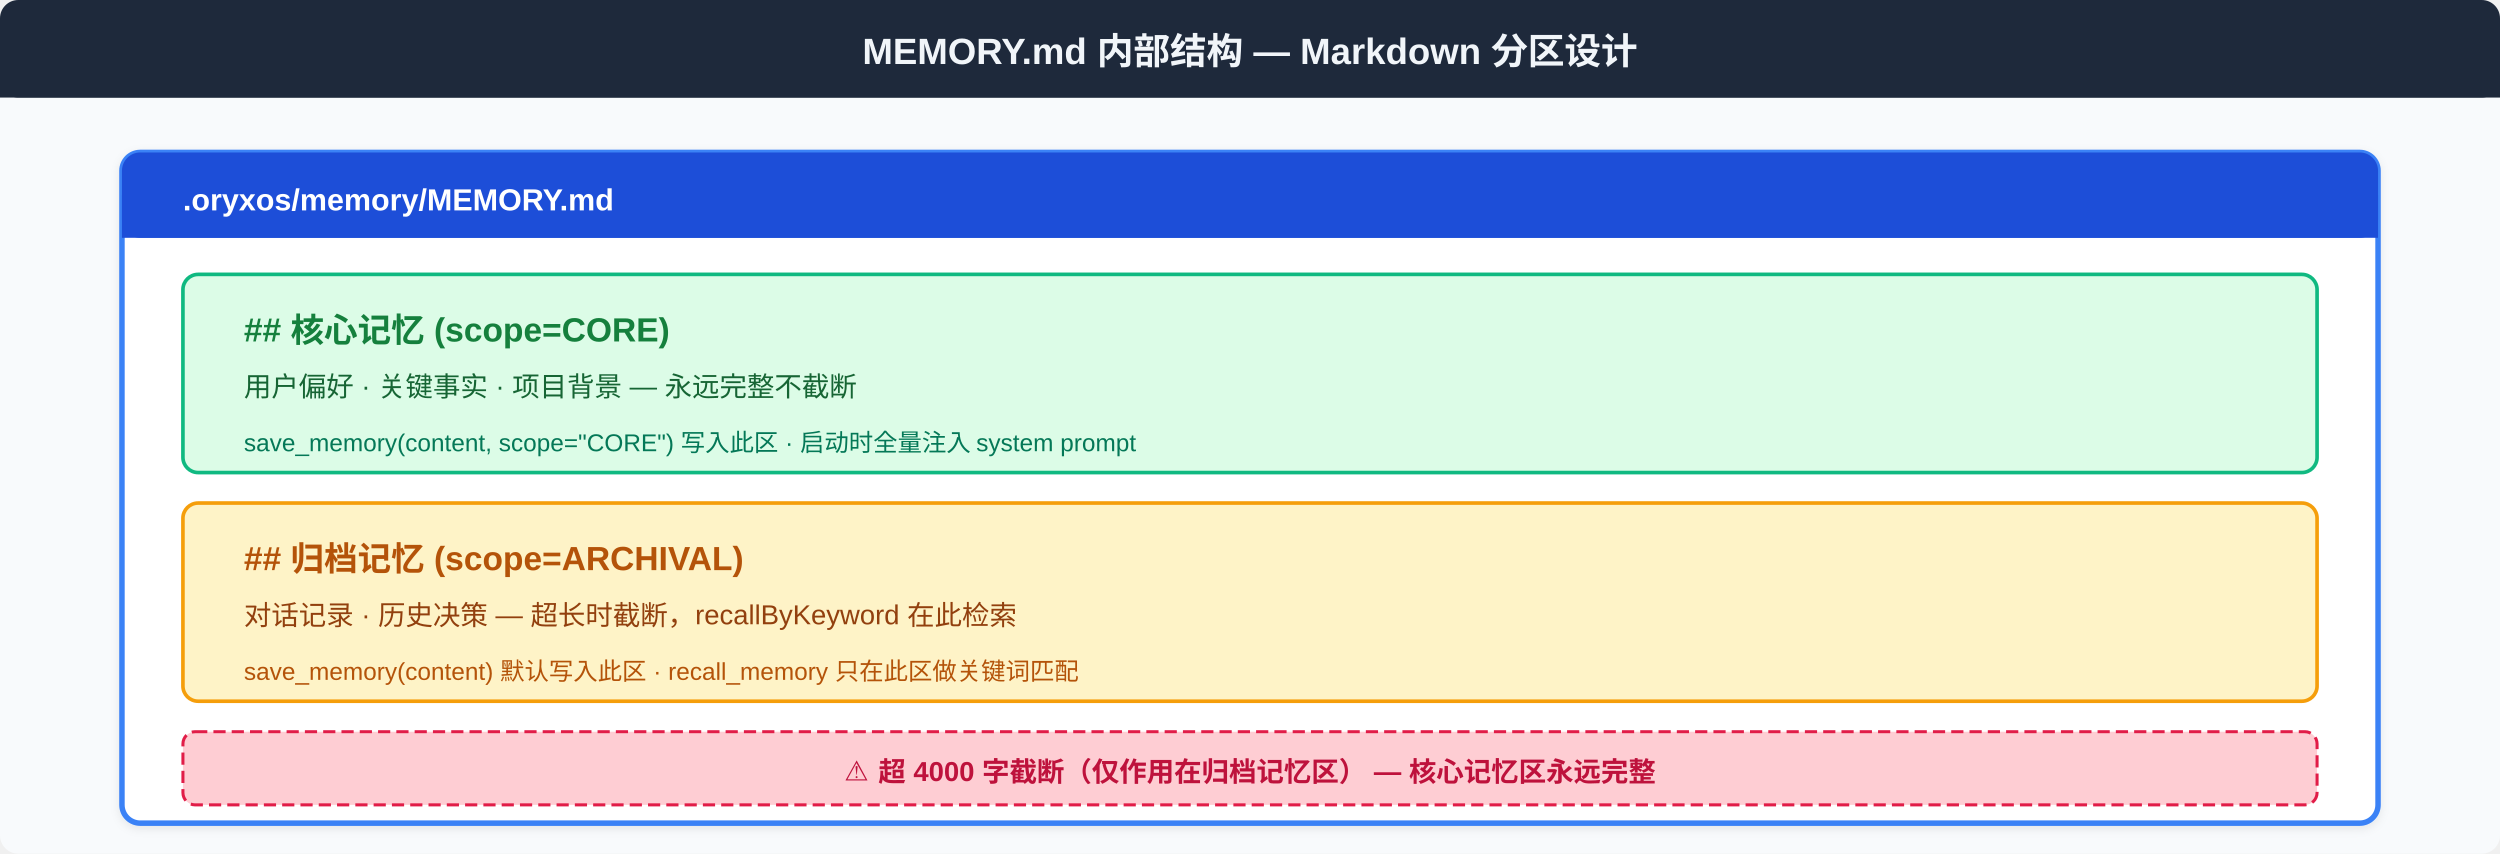
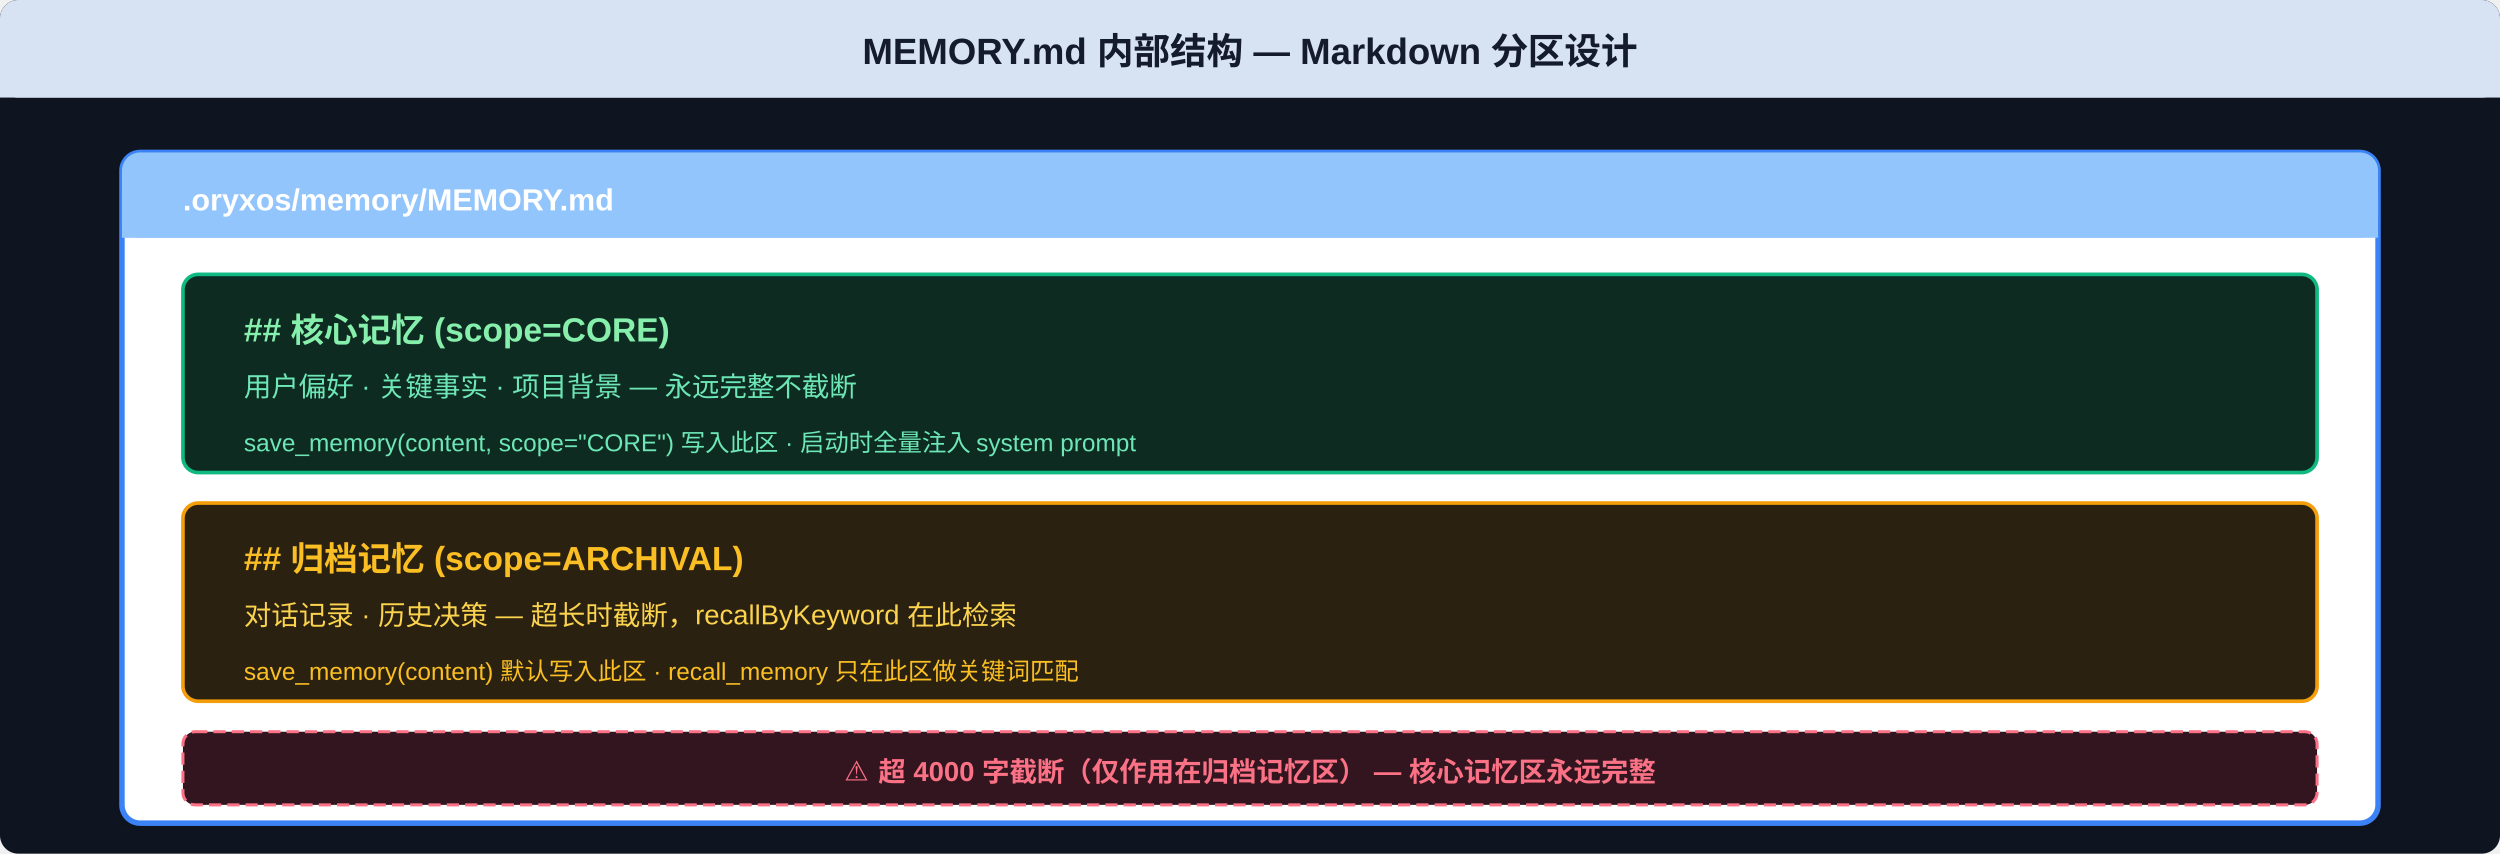
<svg xmlns="http://www.w3.org/2000/svg" viewBox="0 0 820 280" font-family="Arial, sans-serif">
  <defs>
    <filter id="sh">
      <feDropShadow dx="0" dy="1" stdDeviation="1.5" flood-opacity="0.08" />
    </filter>
  </defs>
-   <rect width="820" height="280" fill="#f8fafc" rx="6" />
-   <rect x="0" y="0" width="820" height="32" fill="#1e293b" rx="6" />
-   <rect x="0" y="16" width="820" height="16" fill="#1e293b" />
-   <text x="410" y="21" text-anchor="middle" fill="#f1f5f9" font-size="12" font-weight="bold">MEMORY.md 内部结构 — Markdown 分区设计</text>
+   <rect width="820" height="280" fill="#0e1420" rx="6" />
+   <rect x="0" y="0" width="820" height="32" fill="#d7e2f2" rx="6" />
+   <rect x="0" y="16" width="820" height="16" fill="#d7e2f2" />
+   <text x="410" y="21" text-anchor="middle" fill="#141b2c" font-size="12" font-weight="bold">MEMORY.md 内部结构 — Markdown 分区设计</text>
  <rect x="40" y="50" width="740" height="220" rx="6" fill="#fff" stroke="#3b82f6" stroke-width="1.8" filter="url(#sh)" />
-   <rect x="40" y="50" width="740" height="28" rx="6" fill="#1d4ed8" />
-   <rect x="40" y="64" width="740" height="14" fill="#1d4ed8" />
+   <rect x="40" y="50" width="740" height="28" rx="6" fill="#93c5fd" />
+   <rect x="40" y="64" width="740" height="14" fill="#93c5fd" />
  <text x="60" y="69" font-size="10" font-weight="bold" fill="#fff">.oryxos/memory/MEMORY.md</text>
-   <rect x="60" y="90" width="700" height="65" rx="5" fill="#dcfce7" stroke="#10b981" stroke-width="1.2" />
-   <text x="80" y="112" font-size="11" font-weight="bold" fill="#15803d">## 核心记忆 (scope=CORE)</text>
-   <text x="80" y="130" font-size="9" fill="#166534">用户偏好 · 关键事实 · 项目背景 — 永远完整不截断</text>
-   <text x="80" y="148" font-size="8" fill="#047857">save_memory(content, scope="CORE") 写入此区  ·  启动时全量注入 system prompt</text>
-   <rect x="60" y="165" width="700" height="65" rx="5" fill="#fef3c7" stroke="#f59e0b" stroke-width="1.2" />
-   <text x="80" y="187" font-size="11" font-weight="bold" fill="#b45309">## 归档记忆 (scope=ARCHIVAL)</text>
-   <text x="80" y="205" font-size="9" fill="#92400e">对话记录 · 历史决策 — 超长时截断，recallByKeyword 在此检索</text>
-   <text x="80" y="223" font-size="8" fill="#b45309">save_memory(content) 默认写入此区  ·  recall_memory 只在此区做关键词匹配</text>
-   <rect x="60" y="240" width="700" height="24" rx="4" fill="#fecdd3" stroke="#e11d48" stroke-width="1" stroke-dasharray="4,2" />
-   <text x="410" y="256" text-anchor="middle" font-size="9" font-weight="bold" fill="#be123c">⚠ 超 4000 字截断（仅作用在归档记忆区） — 核心记忆区永远完整</text>
+   <rect x="60" y="90" width="700" height="65" rx="5" fill="#0d2b21" stroke="#10b981" stroke-width="1.2" />
+   <text x="80" y="112" font-size="11" font-weight="bold" fill="#86efac">## 核心记忆 (scope=CORE)</text>
+   <text x="80" y="130" font-size="9" fill="#6ee7b7">用户偏好 · 关键事实 · 项目背景 — 永远完整不截断</text>
+   <text x="80" y="148" font-size="8" fill="#6ee7b7">save_memory(content, scope="CORE") 写入此区  ·  启动时全量注入 system prompt</text>
+   <rect x="60" y="165" width="700" height="65" rx="5" fill="#2a2110" stroke="#f59e0b" stroke-width="1.2" />
+   <text x="80" y="187" font-size="11" font-weight="bold" fill="#fbbf24">## 归档记忆 (scope=ARCHIVAL)</text>
+   <text x="80" y="205" font-size="9" fill="#fcd34d">对话记录 · 历史决策 — 超长时截断，recallByKeyword 在此检索</text>
+   <text x="80" y="223" font-size="8" fill="#fbbf24">save_memory(content) 默认写入此区  ·  recall_memory 只在此区做关键词匹配</text>
+   <rect x="60" y="240" width="700" height="24" rx="4" fill="#33151f" stroke="#fb7185" stroke-width="1" stroke-dasharray="4,2" />
+   <text x="410" y="256" text-anchor="middle" font-size="9" font-weight="bold" fill="#fb7185">⚠ 超 4000 字截断（仅作用在归档记忆区） — 核心记忆区永远完整</text>
</svg>
